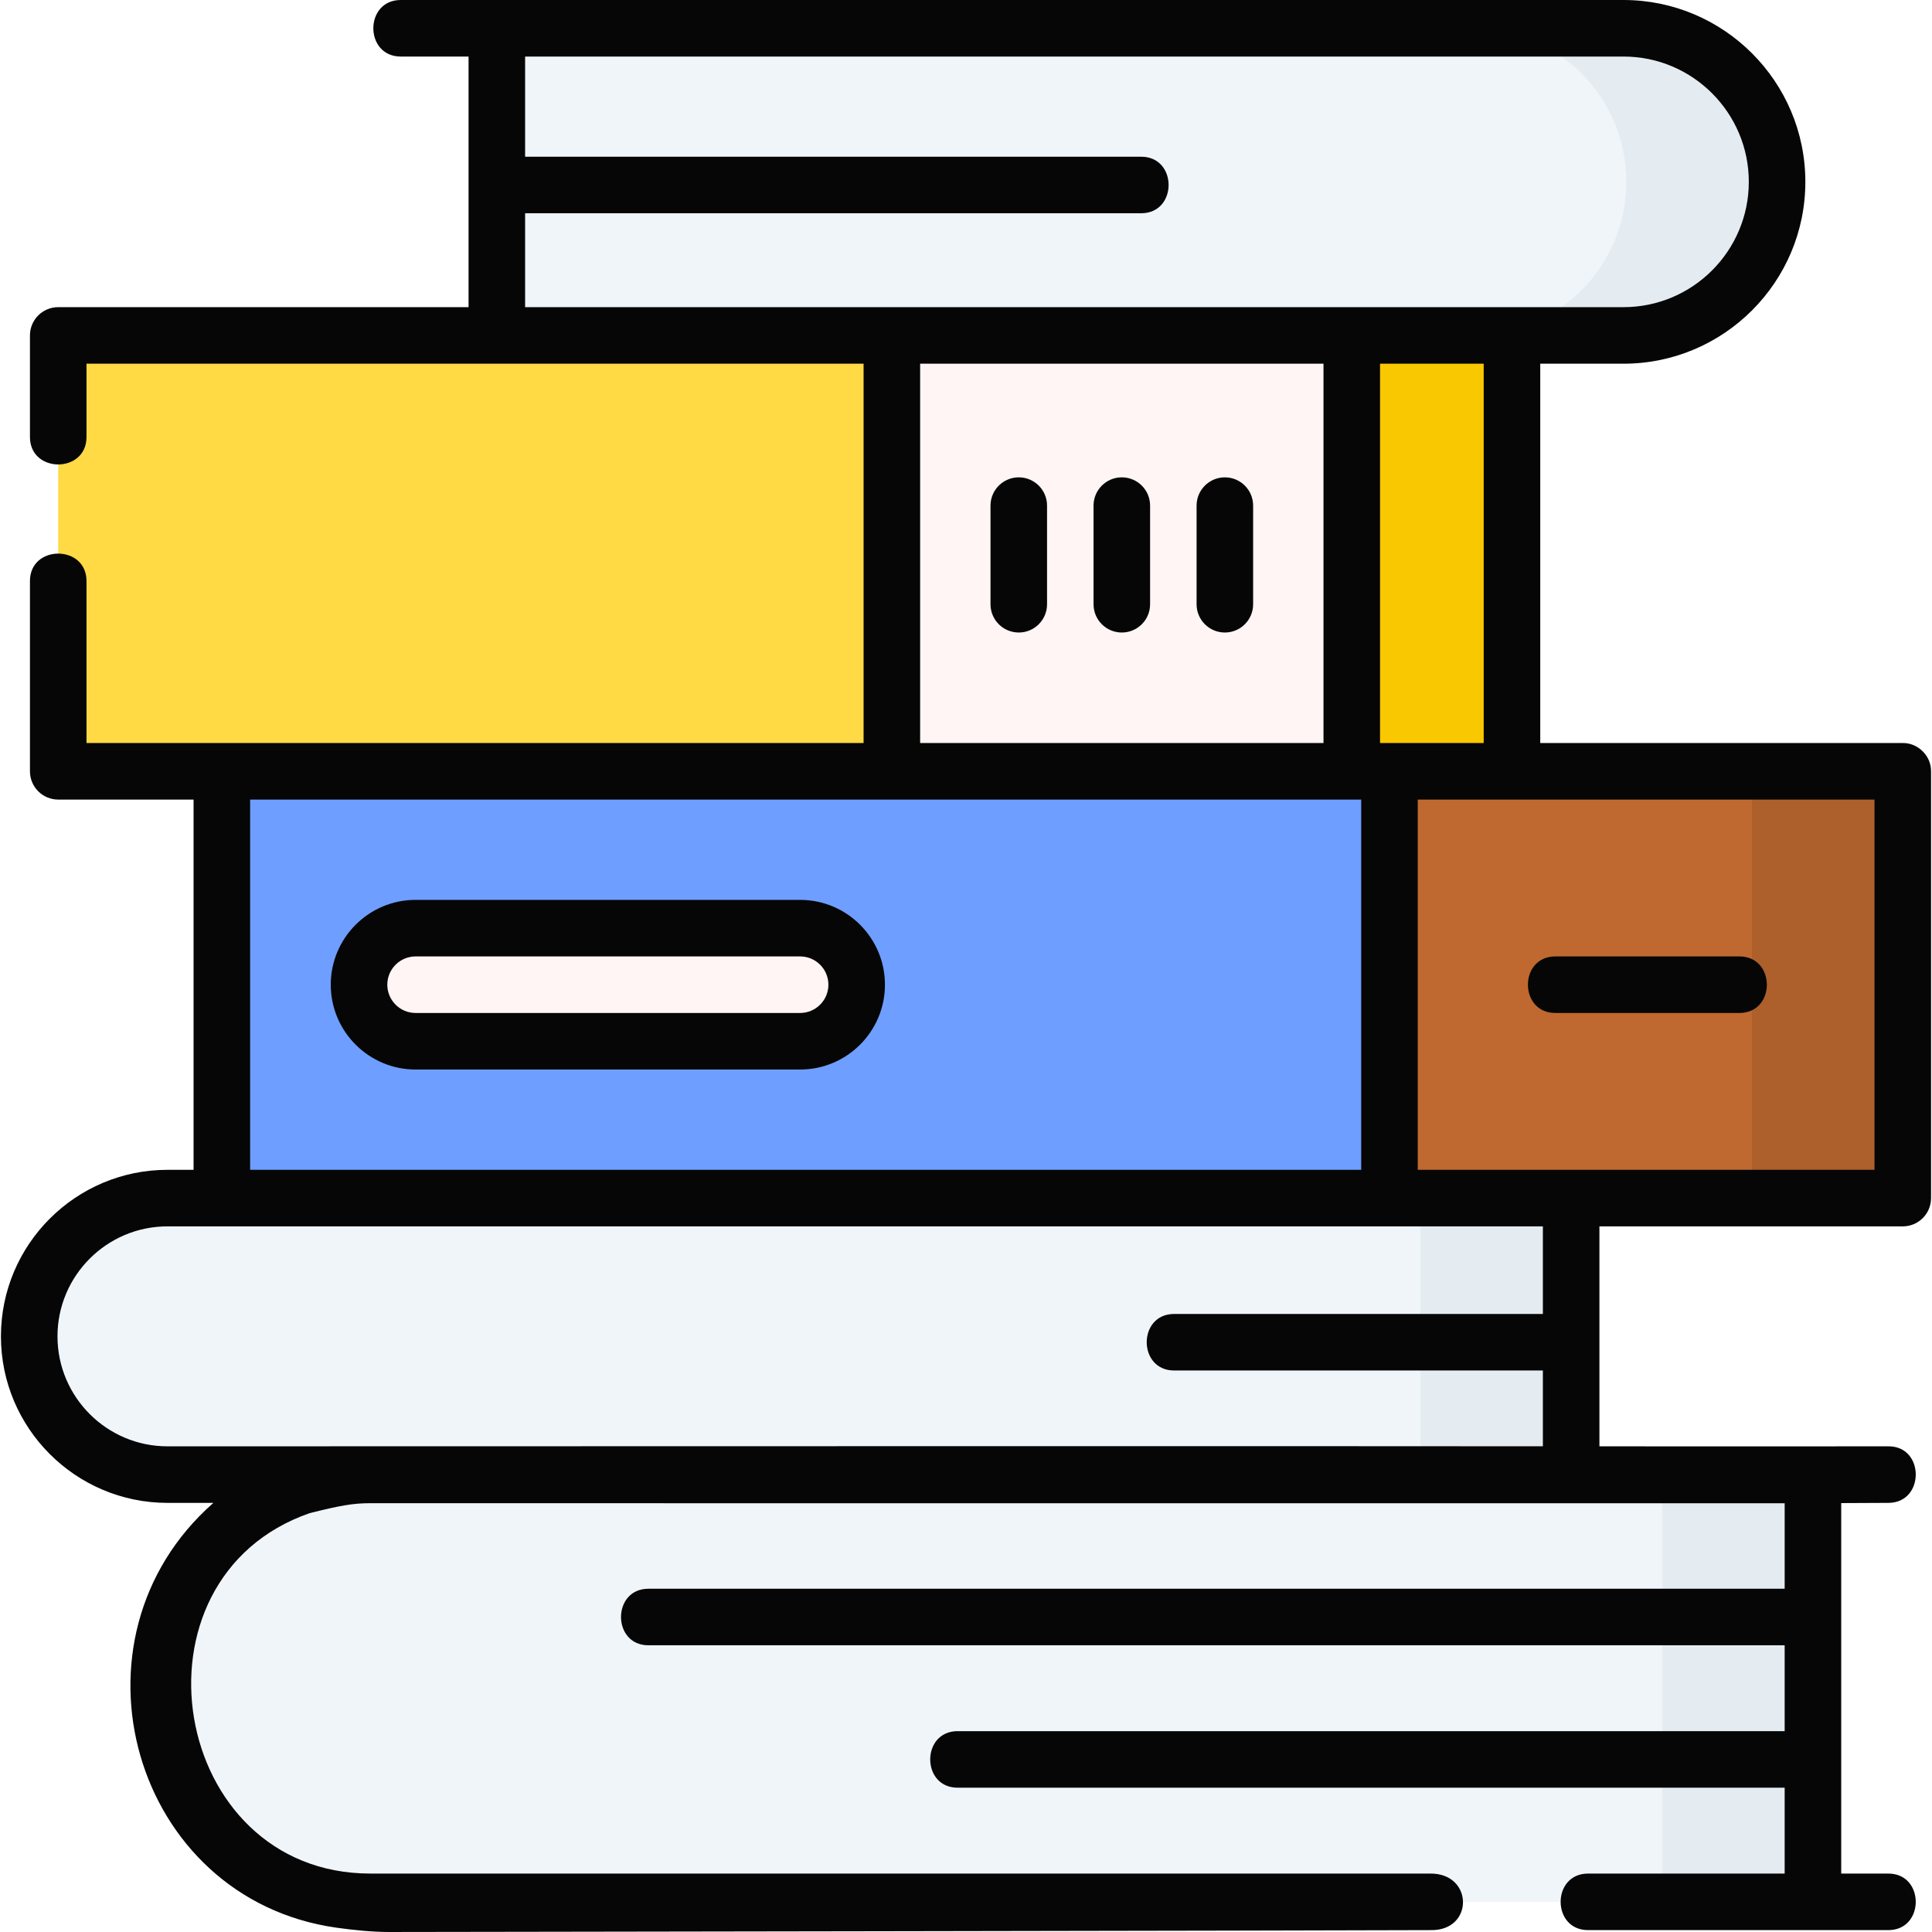
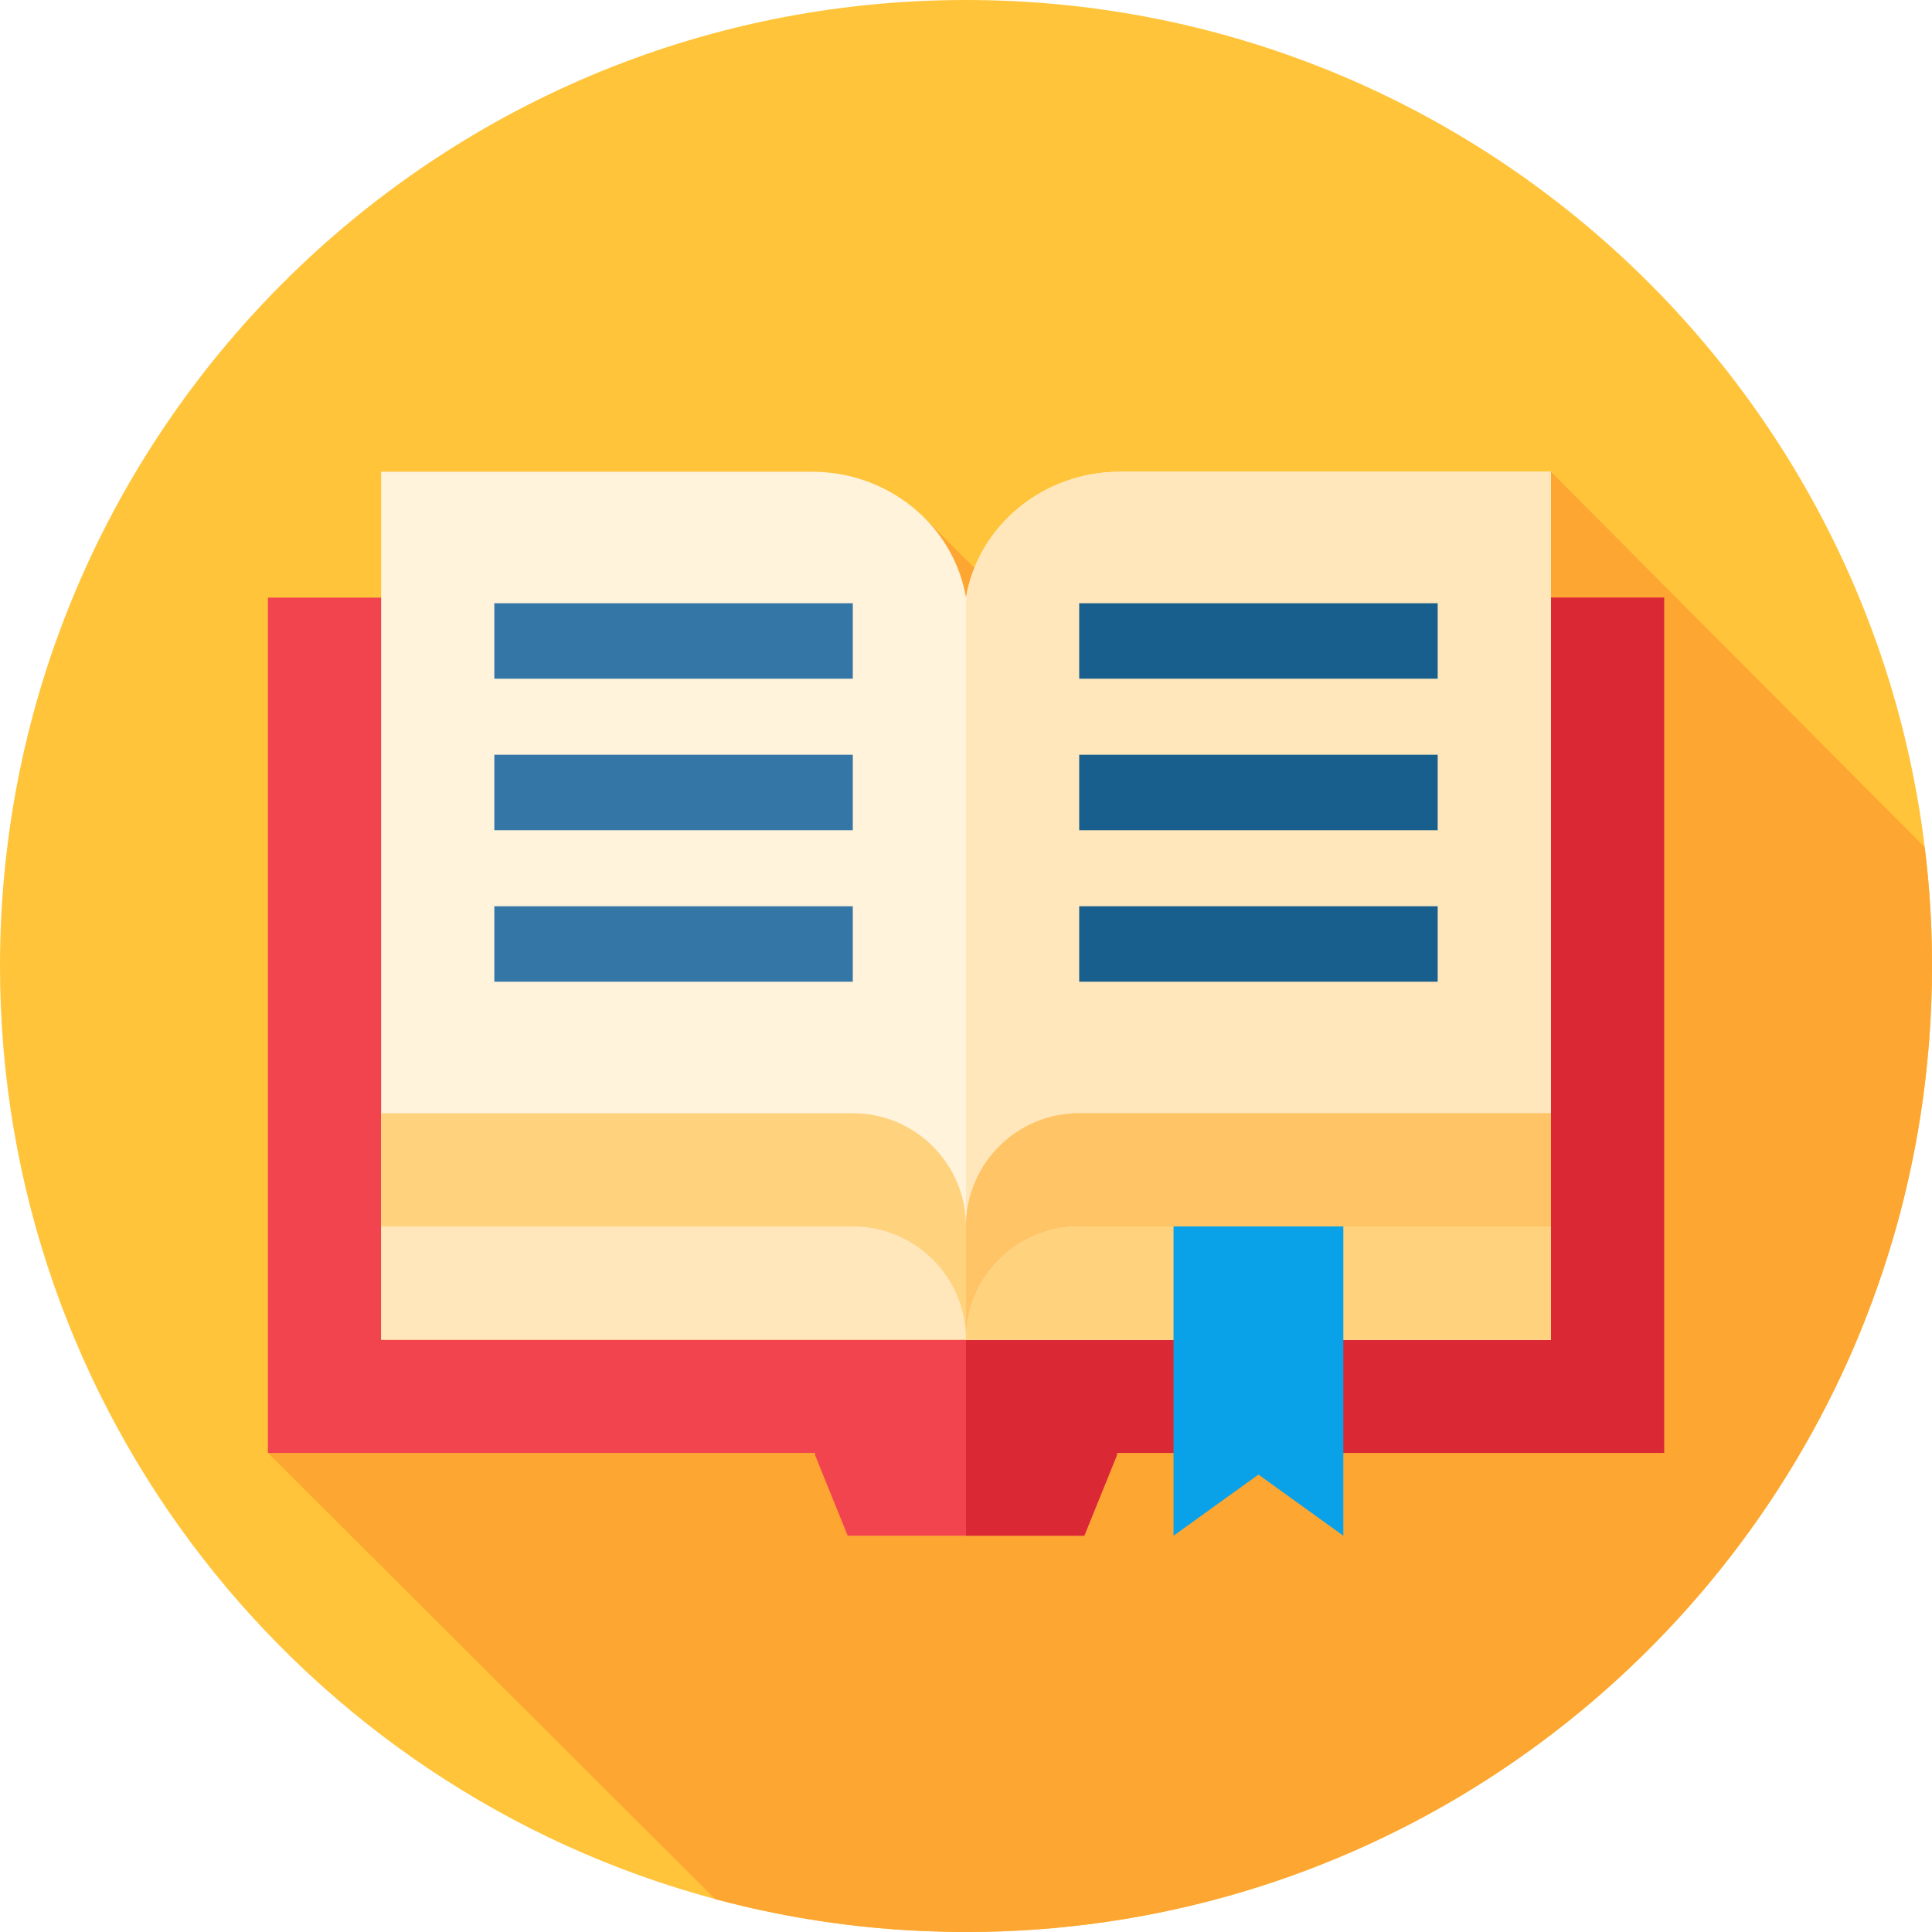
- <svg xmlns="http://www.w3.org/2000/svg" id="Layer_1" enable-background="new 0 0 512.5 512.5" height="50" viewBox="0 0 512.5 512.5" width="50">
-   <g>
-     <g>
-       <g>
-         <g>
-           <g>
-             <path d="m15.445 88.978h385.635v115.624h-385.635z" fill="#ffda45" />
-           </g>
-           <path d="m358.08 88.978h43v115.624h-43z" fill="#fac800" />
-           <path d="m236.583 88.978h122v115.624h-122z" fill="#fff5f5" />
-           <g>
-             <g>
-               <g>
-                 <path d="m480.917 504.5h-382.667c-31.296 0-56.667-25.371-56.667-56.667 0-31.296 25.371-56.667 56.667-56.667h382.667z" fill="#f0f5fa" />
-                 <path d="m440.917 391.167h40v113.333h-40z" fill="#e4ecf2" />
-               </g>
-               <g>
-                 <path d="m416.777 391.167h-372.353c-20.254 0-36.674-16.419-36.674-36.674 0-20.254 16.419-36.674 36.674-36.674h372.354v73.348z" fill="#f0f5fa" />
-                 <path d="m376.777 317.819h40v73.348h-40z" fill="#e4ecf2" />
-               </g>
-               <g>
-                 <path d="m131.795 7.5h298.87c22.5 0 40.739 18.24 40.739 40.739 0 22.5-18.24 40.739-40.739 40.739h-298.87z" fill="#f0f5fa" />
-                 <path d="m430.665 7.5h-40c22.5 0 40.739 18.24 40.739 40.739 0 22.5-18.24 40.739-40.739 40.739h40c22.5 0 40.739-18.24 40.739-40.739 0-22.499-18.239-40.739-40.739-40.739z" fill="#e4ecf2" />
-               </g>
-               <g>
-                 <g>
-                   <path d="m58.848 204.603h445.902v113.216h-445.902z" fill="#6e9eff" />
-                 </g>
-                 <path d="m368.583 204.603h136.167v113.216h-136.167z" fill="#bf6930" />
-                 <path d="m464.75 204.603h40v113.216h-40z" fill="#ad5f2c" />
-                 <path d="m212.25 276.211h-102.009c-8.284 0-15-6.716-15-15 0-8.284 6.716-15 15-15h102.009c8.284 0 15 6.716 15 15 0 8.284-6.716 15-15 15z" fill="#fff5f5" />
-               </g>
-             </g>
-           </g>
-         </g>
-       </g>
-     </g>
-     <g fill="#060606">
-       <path d="m512.212 203.854c-.314-3.737-3.711-6.813-7.462-6.751h-96.17v-100.624h22.085c26.599 0 48.239-21.64 48.239-48.239s-21.64-48.24-48.239-48.24h-324.357c-9.697 0-9.697 15 0 15h17.987v66.479h-108.85c-4.142 0-7.5 3.358-7.5 7.5v26.953c0 9.697 15 9.697 15 0v-19.453h206.138v100.624h-206.138v-42.977c0-9.697-15-9.697-15 0v50.477c0 4.142 3.358 7.5 7.5 7.5h35.902v98.216h-6.924c-24.357 0-44.174 19.816-44.174 44.174s19.816 44.174 44.174 44.174h12.182c-41.111 36.161-21.441 105.003 32.595 112.683 4.544.635 9.487 1.15 14.05 1.15.054 0 .217-.002.163-.002-.163 0 252.562-.371 276.09-.498 11.508.238 11.409-15.091-.081-15h-281.172c-53.232 0-66.152-78.185-16.121-95.605 8.012-1.998 11.411-2.645 16.121-2.645 0 0 354.674.053 375.167.017v22.677h-301.41c-9.697 0-9.697 15 0 15h301.409v22.778h-219.389c-9.697 0-9.697 15 0 15h219.389v22.778h-52.154c-9.697 0-9.697 15 0 15h79.654c9.697 0 9.697-15 0-15h-12.5v-98.276c4.186-.017 8.373-.032 12.546-.058 9.696-.059 9.608-15.133-.092-15-6.28.039-76.593 0-76.593 0v-58.348h80.473c4.142 0 7.5-3.358 7.5-7.5v-113.215c0-.252-.013-.501-.038-.749zm-118.632-6.751h-24.997-2.5v-100.624h27.497zm-254.285-140.532h163.427c9.697 0 9.697-15 0-15h-163.427v-26.571h291.37c18.328 0 33.239 14.911 33.239 33.239s-14.911 33.239-33.239 33.239h-291.37zm104.788 39.908h107v100.624h-107zm-177.735 115.624h294.736v98.216h-294.736zm342.929 136.448h-97.815c-9.697 0-9.697 15 0 15h97.815v20.104c-17.414-.08-364.854.011-364.854.011-16.086 0-29.174-13.087-29.174-29.174s13.087-29.174 29.174-29.174h364.854zm87.973-38.232h-121.167v-98.216h121.167z" />
-       <path d="m212.25 238.711h-102.009c-12.406 0-22.5 10.093-22.5 22.5s10.093 22.5 22.5 22.5h102.009c12.407 0 22.5-10.093 22.5-22.5s-10.093-22.5-22.5-22.5zm0 30h-102.009c-4.135 0-7.5-3.364-7.5-7.5s3.364-7.5 7.5-7.5h102.009c4.136 0 7.5 3.364 7.5 7.5s-3.364 7.5-7.5 7.5z" />
-       <path d="m412.583 268.711h48.833c9.697 0 9.697-15 0-15h-48.833c-9.697 0-9.697 15 0 15z" />
-       <path d="m324.917 126.625c-4.142 0-7.5 3.358-7.5 7.5v26.163c0 4.142 3.358 7.5 7.5 7.5s7.5-3.358 7.5-7.5v-26.163c0-4.142-3.358-7.5-7.5-7.5z" />
-       <path d="m297.583 126.625c-4.142 0-7.5 3.358-7.5 7.5v26.163c0 4.142 3.358 7.5 7.5 7.5s7.5-3.358 7.5-7.5v-26.163c0-4.142-3.357-7.5-7.5-7.5z" />
-       <path d="m270.25 126.625c-4.142 0-7.5 3.358-7.5 7.5v26.163c0 4.142 3.358 7.5 7.5 7.5s7.5-3.358 7.5-7.5v-26.163c0-4.142-3.358-7.5-7.5-7.5z" />
-     </g>
+ <svg xmlns="http://www.w3.org/2000/svg" id="Capa_1" enable-background="new 0 0 512 512" height="100" viewBox="0 0 512 512" width="100">
+   <path d="m512 256c0 6.51-.24 12.95-.72 19.34-.08 1-.16 2-.25 3-2 23.24-7.12 45.6-14.94 66.66-2.85 7.71-6.06 15.24-9.63 22.57-41.45 85.49-129.07 144.43-230.46 144.43-2.01 0-4.01-.02-6-.08-3.69-.08-7.35-.24-11-.48-16.57-1.09-32.72-3.75-48.28-7.85-.41-.11-.81-.22-1.22-.33-109.14-29.26-189.5-128.88-189.5-247.26 0-141.38 114.62-256 256-256 130.01 0 237.4 96.93 253.82 222.47.09.68.18 1.37.25 2.05 1.02 8.18 1.64 16.48 1.85 24.88.03 1.47.06 2.94.07 4.41.01.73.01 1.46.01 2.19z" fill="#ffc43a" />
+   <path d="m512 256c0 6.51-.24 12.95-.72 19.34-.08 1-.16 2-.25 3-2 23.24-7.12 45.6-14.94 66.66-2.85 7.71-6.06 15.24-9.63 22.57-41.45 85.49-129.07 144.43-230.46 144.43-2.01 0-4.01-.02-6-.08-3.69-.08-7.35-.24-11-.48-16.57-1.09-32.72-3.75-48.28-7.85-.41-.11-.81-.22-1.22-.33l-118.5-118.24 174.4-247.35 12.85 12.85 152.75-25.5 99.07 99.5c1.02 8.18 1.64 16.48 1.85 24.88.03 1.47.06 2.94.07 4.41.01.73.01 1.46.01 2.19z" fill="#fda632" />
+   <path d="m441 158.373h-370v226.668h145v.57l8.652 21.373h62.696l8.652-21.373v-.57h145z" fill="#f1444f" />
+   <path d="m256 158.373v248.611h31.348l8.652-21.373v-.57h145v-226.668z" fill="#db2835" />
+   <path d="m256 158.366c-3.325-19.245-20.589-33.35-40.817-33.35h-114.183v230h310v-230h-114.183c-20.228 0-37.492 14.106-40.817 33.35z" fill="#fff3dc" />
+   <path d="m296.817 125.016c-20.228 0-37.491 14.105-40.817 33.35v196.65h155v-230z" fill="#ffe7bb" />
+   <path d="m286 295.016c-16.569 0-30 13.431-30 30 0-16.568-13.431-30-30-30h-125v30 30h310v-30-30z" fill="#ffd27d" />
+   <path d="m286 295.016c-16.569 0-30 13.431-30 30v30h155v-30-30z" fill="#ffc466" />
+   <path d="m286 325.016c-16.569 0-30 13.431-30 30 0-16.568-13.431-30-30-30h-125v30h155 155v-30z" fill="#ffe7bb" />
+   <path d="m286 325.016c-16.569 0-30 13.431-30 30h155v-30z" fill="#ffd27d" />
+   <g fill="#3477a6">
+     <path d="m131 159.862h95v20h-95z" />
+     <path d="m131 200.016h95v20h-95z" />
+     <path d="m131 240.17h95v20h-95z" />
  </g>
+   <path d="m286 159.862h95v20h-95z" fill="#185f8d" />
+   <path d="m286 200.016h95v20h-95z" fill="#185f8d" />
+   <path d="m286 240.17h95v20h-95z" fill="#185f8d" />
+   <path d="m356 406.984-22.5-16.21-22.5 16.21v-81.968h45z" fill="#09a1e8" />
</svg>
